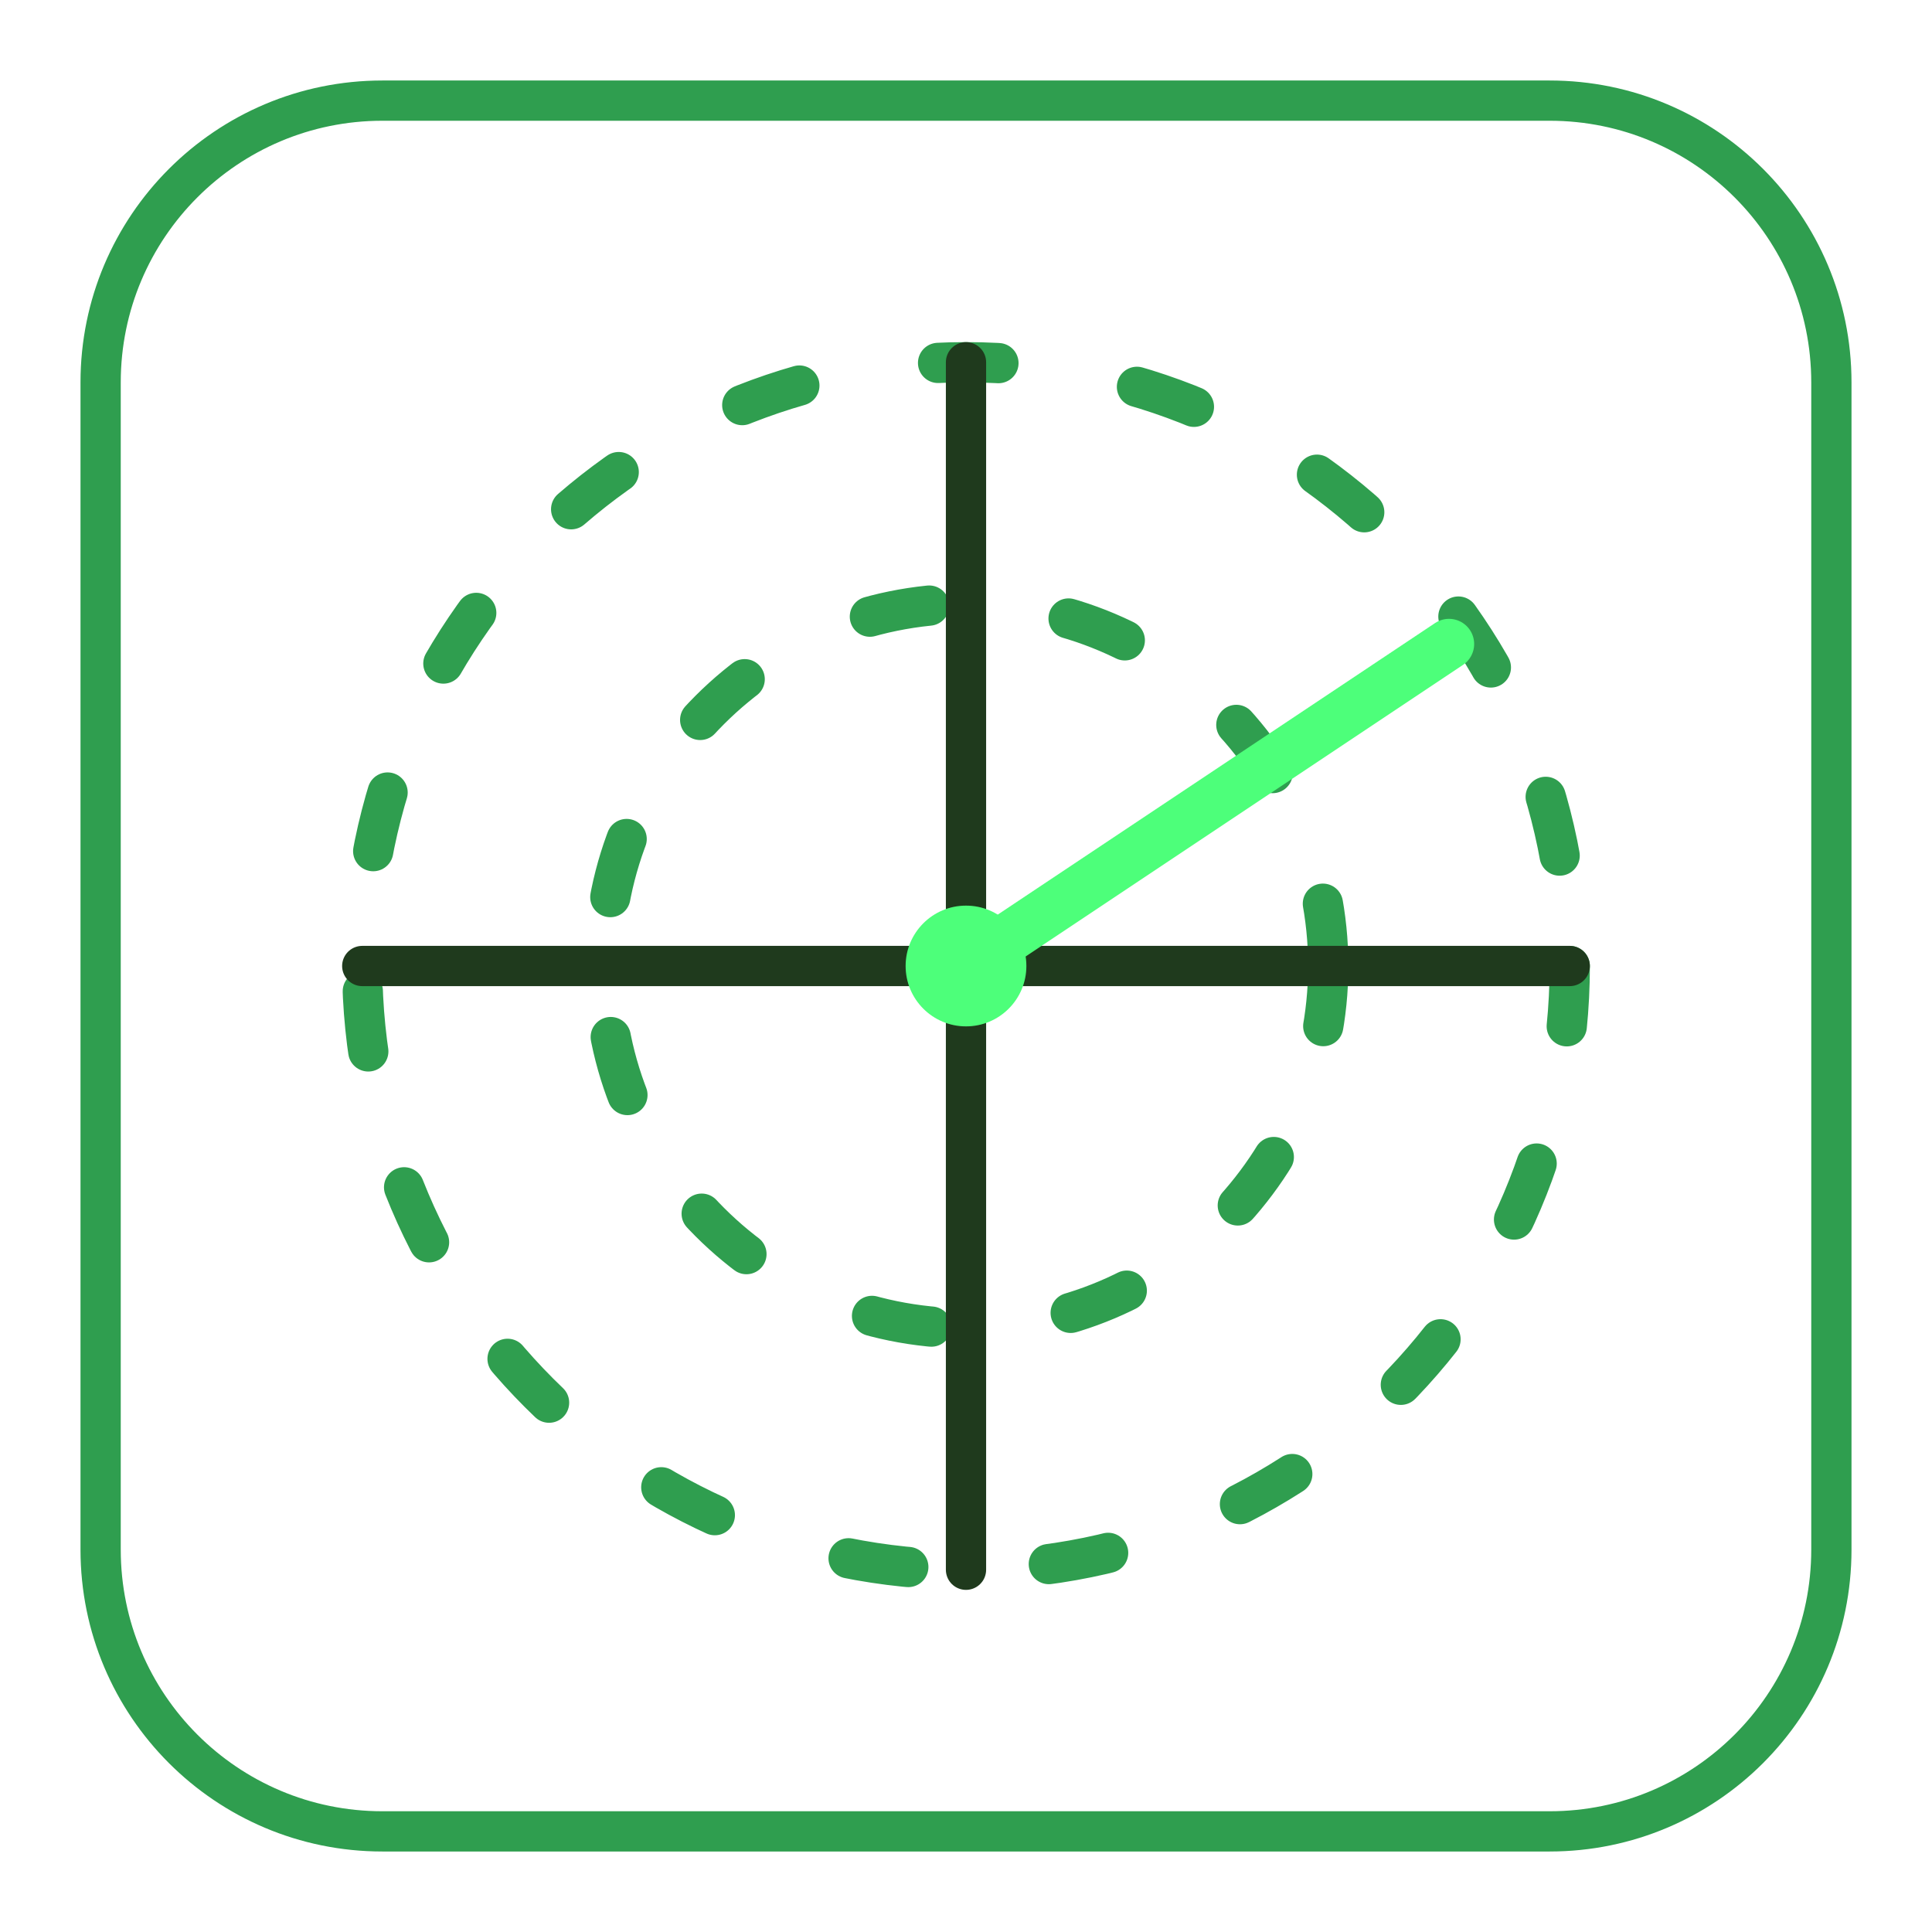
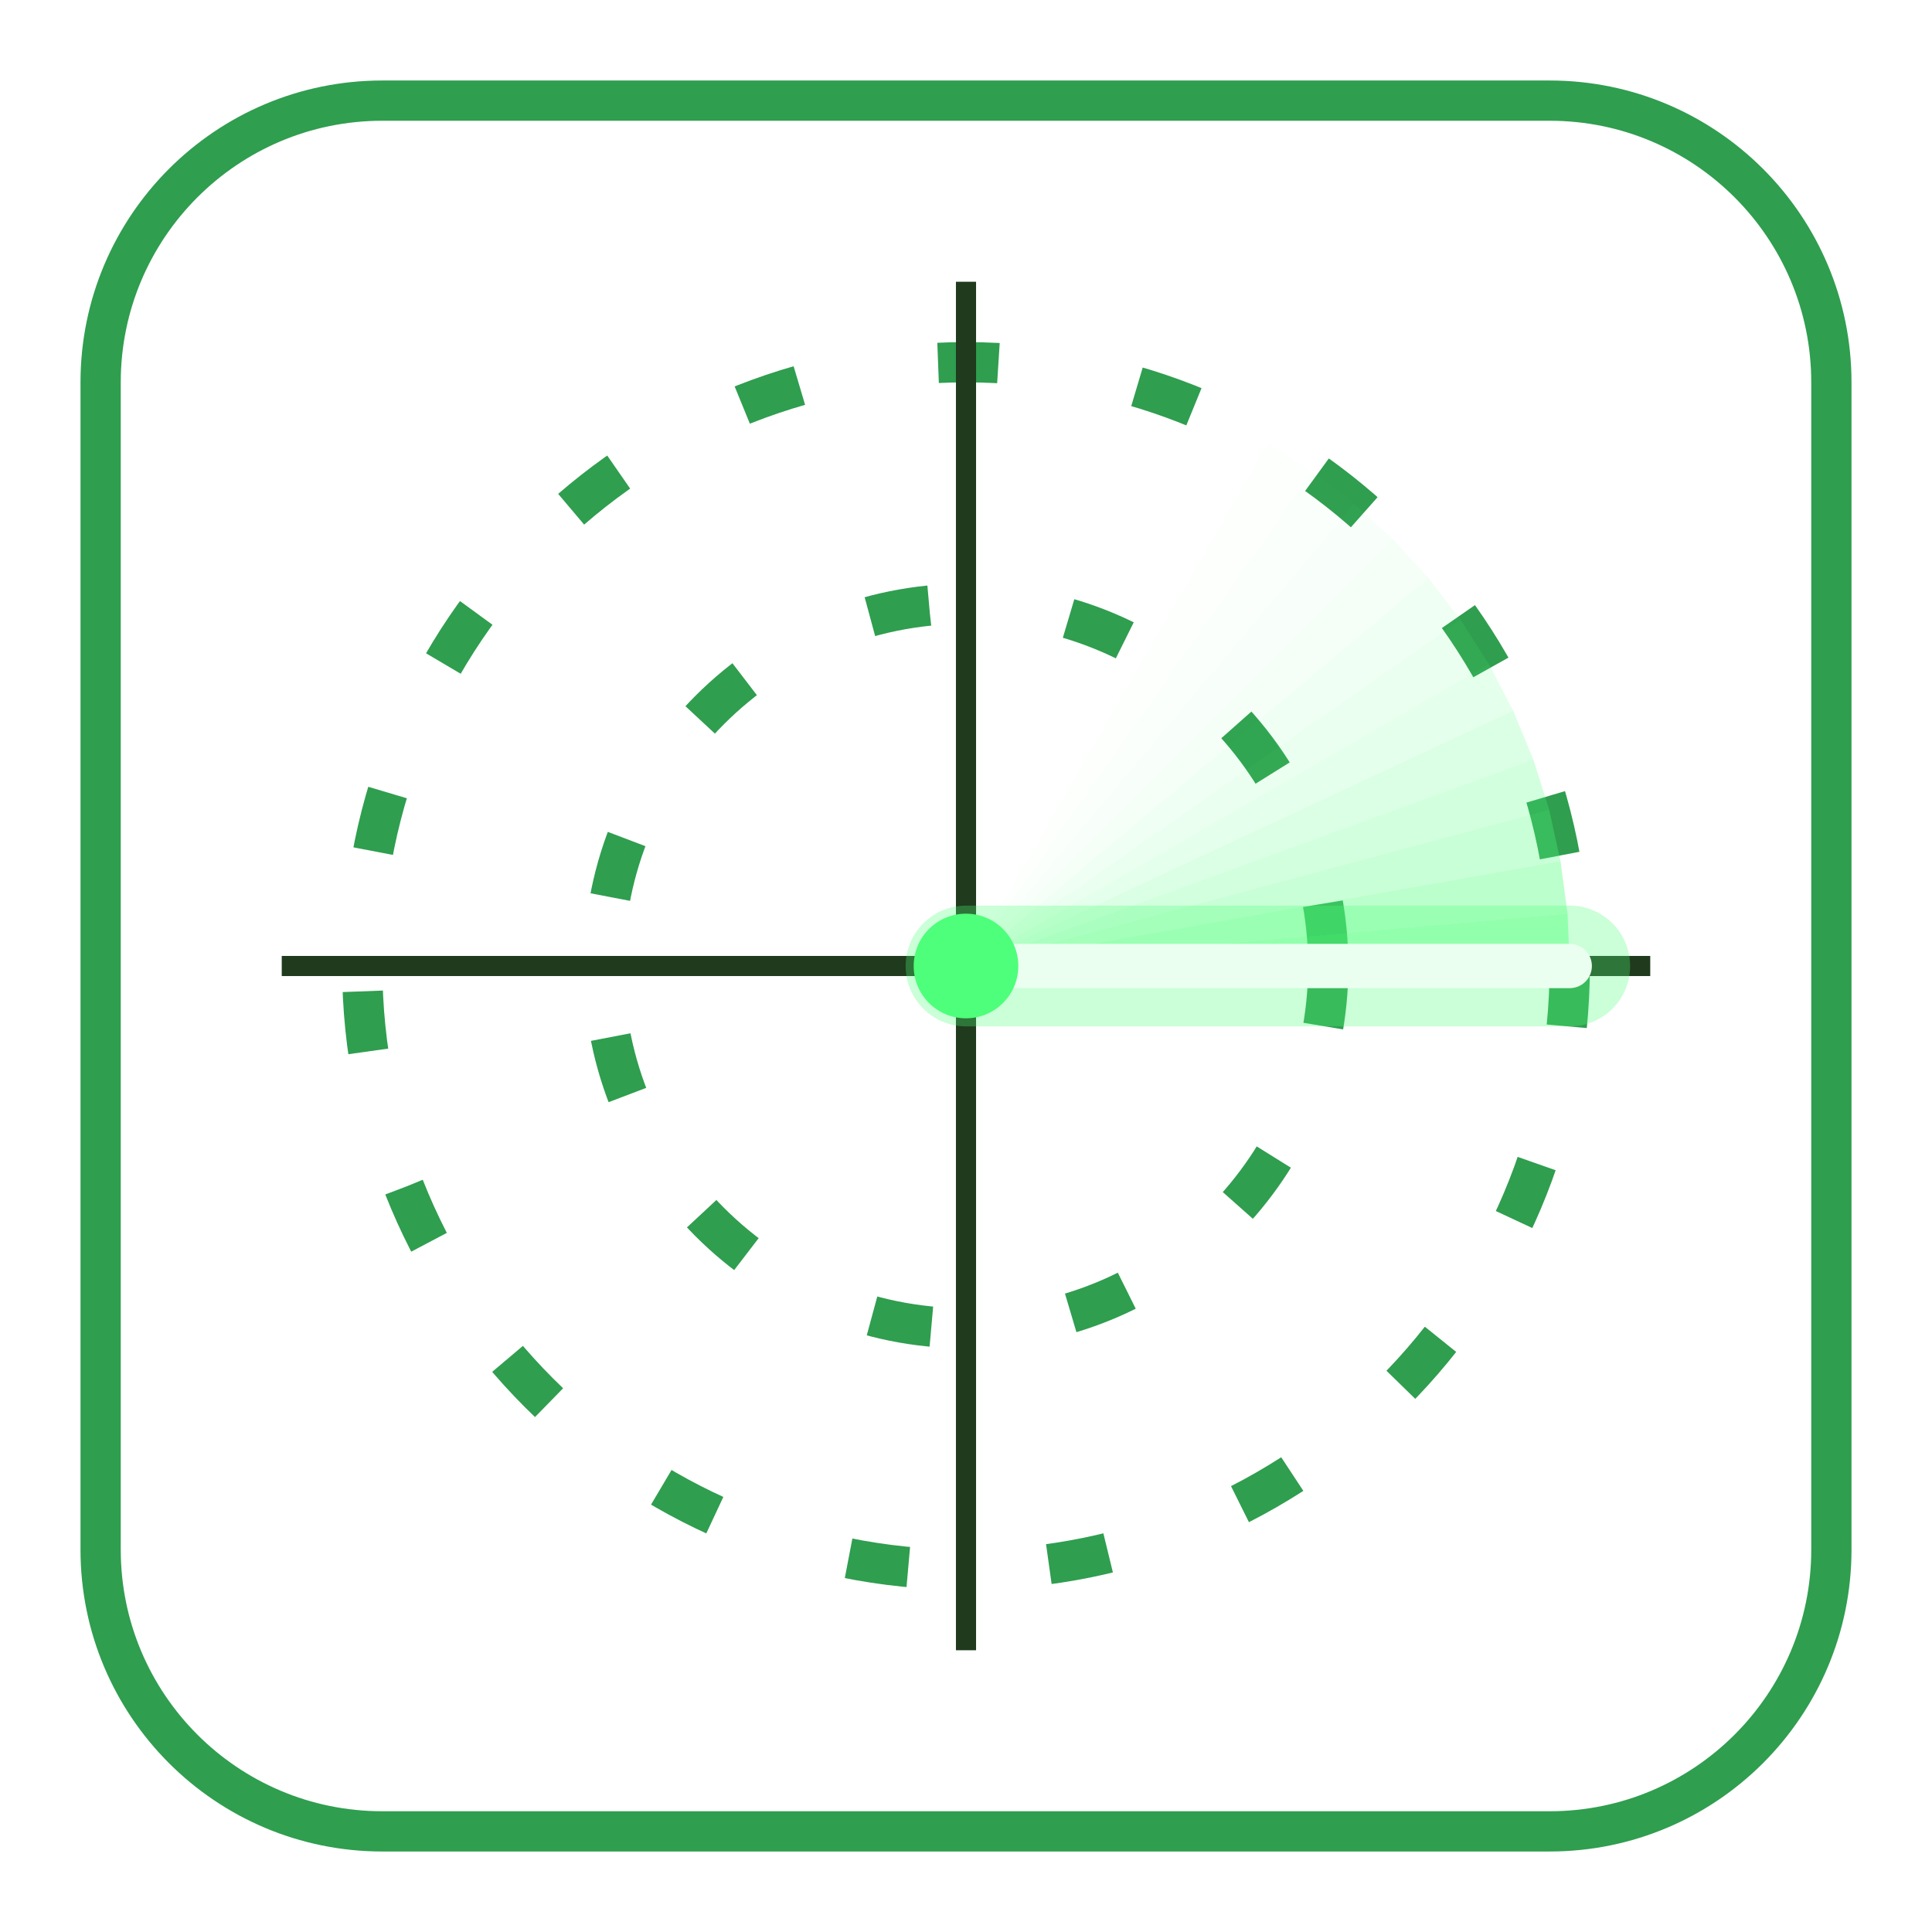
- <svg xmlns="http://www.w3.org/2000/svg" viewBox="0 0 96 96" width="96" height="96" fill="none" stroke="#4dff7a" stroke-width="2" stroke-linecap="round" stroke-linejoin="round">
-   <rect x="5" y="5" width="86" height="86" rx="14" stroke="#2f9e4f" />
-   <circle cx="48" cy="48" r="30" stroke="#2f9e4f" stroke-dasharray="3 7" />
-   <circle cx="48" cy="48" r="18" stroke="#2f9e4f" stroke-dasharray="3 7" />
-   <path d="M48 18v60M18 48h60" stroke="#1f3a1d" />
-   <path d="M48 48 72 32" stroke="#4dff7a" stroke-width="2.5" />
-   <circle cx="48" cy="48" r="3" fill="#4dff7a" stroke="none" />
+ <svg xmlns="http://www.w3.org/2000/svg" viewBox="0 0 96 96" width="96" height="96" fill="none">
+   <style>
+     .frame {
+       stroke: #2f9e4f;
+       stroke-width: 2;
+     }
+     .ring {
+       stroke: #2f9e4f;
+       stroke-width: 2;
+       stroke-dasharray: 3 7;
+     }
+     .axis {
+       stroke: #1f3a1d;
+       stroke-width: 1;
+     }
+     .trail {
+       fill: #4dff7a;
+     }
+     .beam-glow {
+       stroke: #4dff7a;
+       stroke-width: 6;
+       opacity: 0.3;
+       stroke-linecap: round;
+     }
+     .beam {
+       stroke: #eafff0;
+       stroke-width: 2.2;
+       stroke-linecap: round;
+     }
+     .dot {
+       fill: #4dff7a;
+     }
+     .blip {
+       fill: #f2fff0;
+       opacity: 0;
+       transform-box: fill-box;
+       transform-origin: center;
+       animation: blip 4s linear infinite;
+     }
+     .blip-1 {
+       animation-delay: 0.44s;
+     }
+     .blip-2 {
+       animation-delay: 1.5s;
+     }
+     .blip-3 {
+       animation-delay: 1.72s;
+     }
+     .blip-4 {
+       animation-delay: 2.94s;
+     }
+     .sweep {
+       transform-box: view-box;
+       transform-origin: 50% 50%;
+       animation: sweep 4s linear infinite;
+     }
+ 
+     @keyframes sweep {
+       from {
+         transform: rotate(0deg);
+       }
+       to {
+         transform: rotate(360deg);
+       }
+     }
+ 
+     @keyframes blip {
+       0% {
+         opacity: 1;
+         transform: scale(1.2);
+       }
+       12% {
+         opacity: 0.25;
+         transform: scale(0.85);
+       }
+       45%,
+       100% {
+         opacity: 0;
+         transform: scale(0.6);
+       }
+     }
+ 
+     @media (prefers-reduced-motion: reduce) {
+       .sweep,
+       .blip {
+         animation: none;
+       }
+       .blip {
+         opacity: 0.45;
+       }
+     }
+   </style>
+   <rect class="frame" x="5" y="5" width="86" height="86" rx="14" />
+   <circle class="ring" cx="48" cy="48" r="30" />
+   <circle class="ring" cx="48" cy="48" r="18" />
+   <path class="axis" d="M48 14v68M14 48h68" />
+   <g class="sweep">
+     <path class="trail" opacity="0.45" d="M48 48 L78 48 L77.89 45.39 Z" />
+     <path class="trail" opacity="0.38" d="M48 48 L77.89 45.39 L77.54 42.79 Z" />
+     <path class="trail" opacity="0.31" d="M48 48 L77.54 42.79 L76.98 40.24 Z" />
+     <path class="trail" opacity="0.25" d="M48 48 L76.98 40.24 L76.19 37.74 Z" />
+     <path class="trail" opacity="0.2" d="M48 48 L76.19 37.74 L75.19 35.32 Z" />
+     <path class="trail" opacity="0.155" d="M48 48 L75.19 35.32 L73.98 33 Z" />
+     <path class="trail" opacity="0.115" d="M48 48 L73.98 33 L72.57 30.79 Z" />
+     <path class="trail" opacity="0.085" d="M48 48 L72.57 30.79 L70.98 28.72 Z" />
+     <path class="trail" opacity="0.06" d="M48 48 L70.98 28.72 L69.21 26.79 Z" />
+     <path class="trail" opacity="0.04" d="M48 48 L69.21 26.79 L67.28 25.02 Z" />
+     <path class="trail" opacity="0.025" d="M48 48 L67.28 25.02 L65.21 23.43 Z" />
+     <path class="trail" opacity="0.015" d="M48 48 L65.21 23.43 L63 22.02 Z" />
+     <path class="beam-glow" d="M48 48 L78 48" />
+     <path class="beam" d="M48 48 L78 48" />
+   </g>
+   <circle class="blip blip-1" cx="63.3" cy="60.9" r="2.4" />
+   <circle class="blip blip-2" cx="33.9" cy="62.1" r="2.5" />
+   <circle class="blip blip-3" cx="29.9" cy="56.5" r="2.2" />
+   <circle class="blip blip-4" cx="46.3" cy="28.1" r="2.6" />
+   <circle class="dot" cx="48" cy="48" r="2.6" />
</svg>
